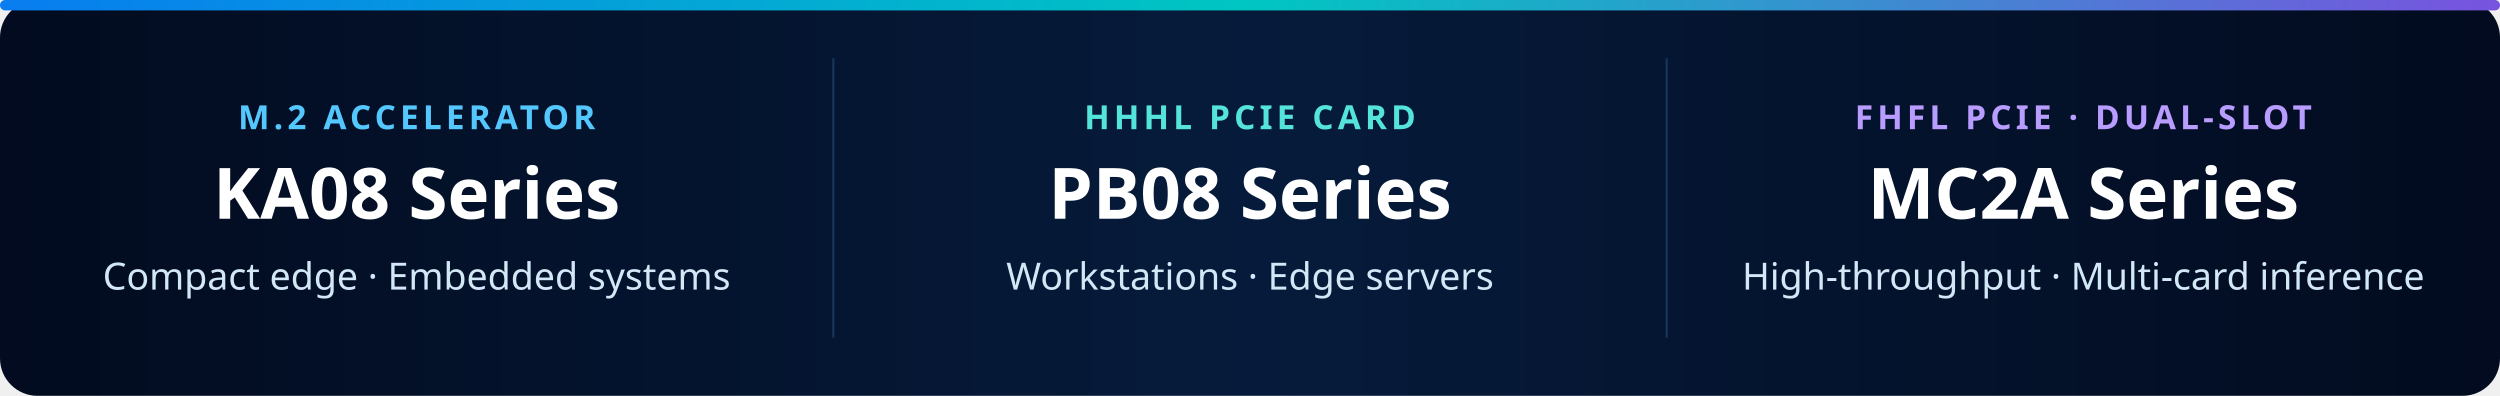
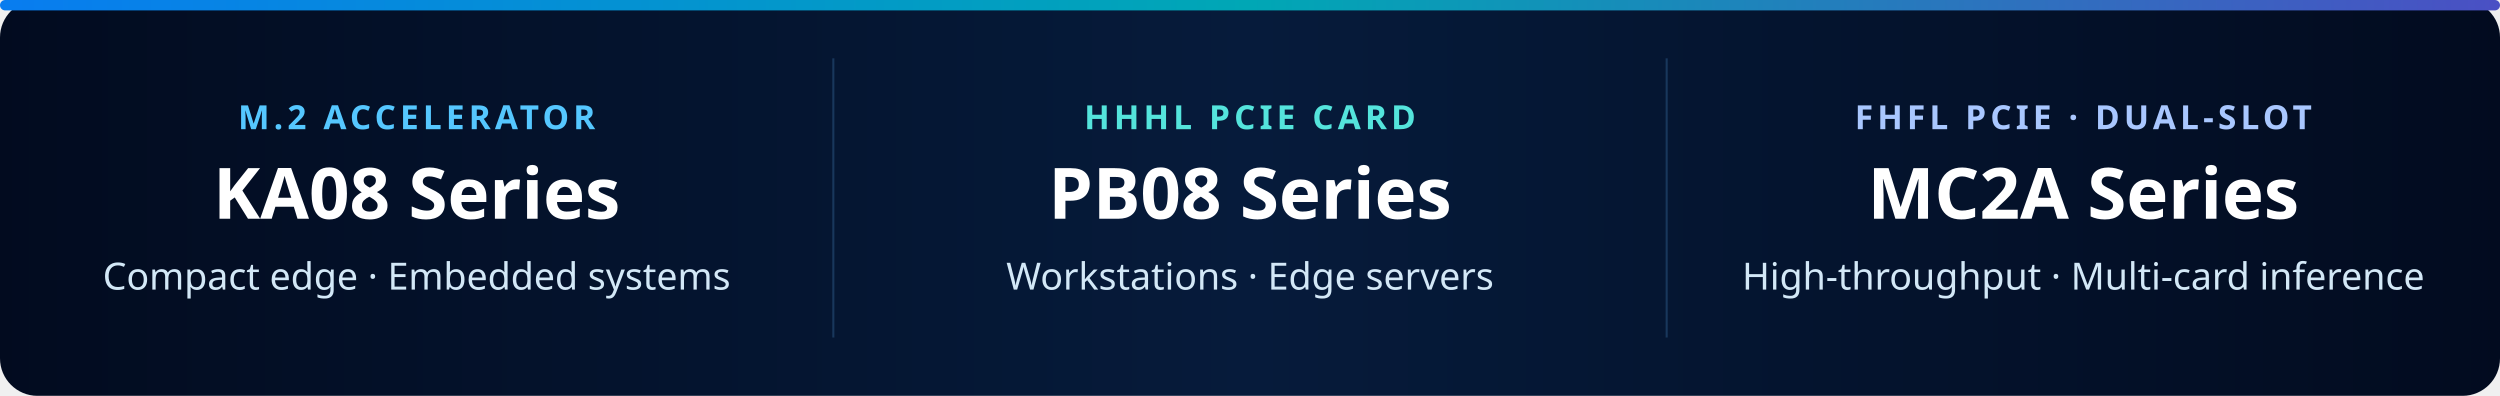
<svg xmlns="http://www.w3.org/2000/svg" width="1200" height="190" viewBox="0 0 1200 190" role="img" aria-labelledby="title desc">
  <defs>
    <linearGradient id="bg" x1="0" x2="1">
      <stop stop-color="#020b1f" />
      <stop offset=".5" stop-color="#061b3b" />
      <stop offset="1" stop-color="#020b1f" />
    </linearGradient>
    <linearGradient id="line" x1="0" x2="1">
      <stop stop-color="#087cf0" />
-       <stop offset=".5" stop-color="#00c6c2" />
-       <stop offset="1" stop-color="#7952df" />
+       <stop offset=".5" stop-color="#00a7b5" />
+       <stop offset="1" stop-color="#4b4fc4" />
    </linearGradient>
  </defs>
  <rect width="1200" height="190" rx="18" fill="url(#bg)" />
  <rect x="0" y="0" width="1200" height="5" rx="2.5" fill="url(#line)" />
  <path d="M400 28v134M800 28v134" stroke="#3e77aa" stroke-opacity=".35" />
  <g font-family="Noto Sans, Arial, sans-serif" text-anchor="middle">
    <text x="200" y="62" fill="#55c7ff" font-size="16" font-weight="700" letter-spacing="2">M.2 ACCELERATOR</text>
    <text x="200" y="105" fill="#fff" font-size="34" font-weight="700">KA08 Series</text>
    <text x="200" y="139" fill="#d3e8f7" font-size="18">Compact edge · Embedded systems</text>
    <text x="600" y="62" fill="#54e4dc" font-size="16" font-weight="700" letter-spacing="2">HHHL PCIE CARD</text>
    <text x="600" y="105" fill="#fff" font-size="34" font-weight="700">PB08 Series</text>
    <text x="600" y="139" fill="#d3e8f7" font-size="18">Workstations · Edge servers</text>
-     <text x="1000" y="62" fill="#b99cff" font-size="16" font-weight="700" letter-spacing="2">FHFL PCIE · DUAL-SLOT</text>
+     <text x="1000" y="62" fill="#a9c7ff" font-size="16" font-weight="700" letter-spacing="2">FHFL PCIE · DUAL-SLOT</text>
    <text x="1000" y="105" fill="#fff" font-size="34" font-weight="700">MC2A Series</text>
    <text x="1000" y="139" fill="#d3e8f7" font-size="18">High-throughput · Multi-card inference</text>
  </g>
</svg>
